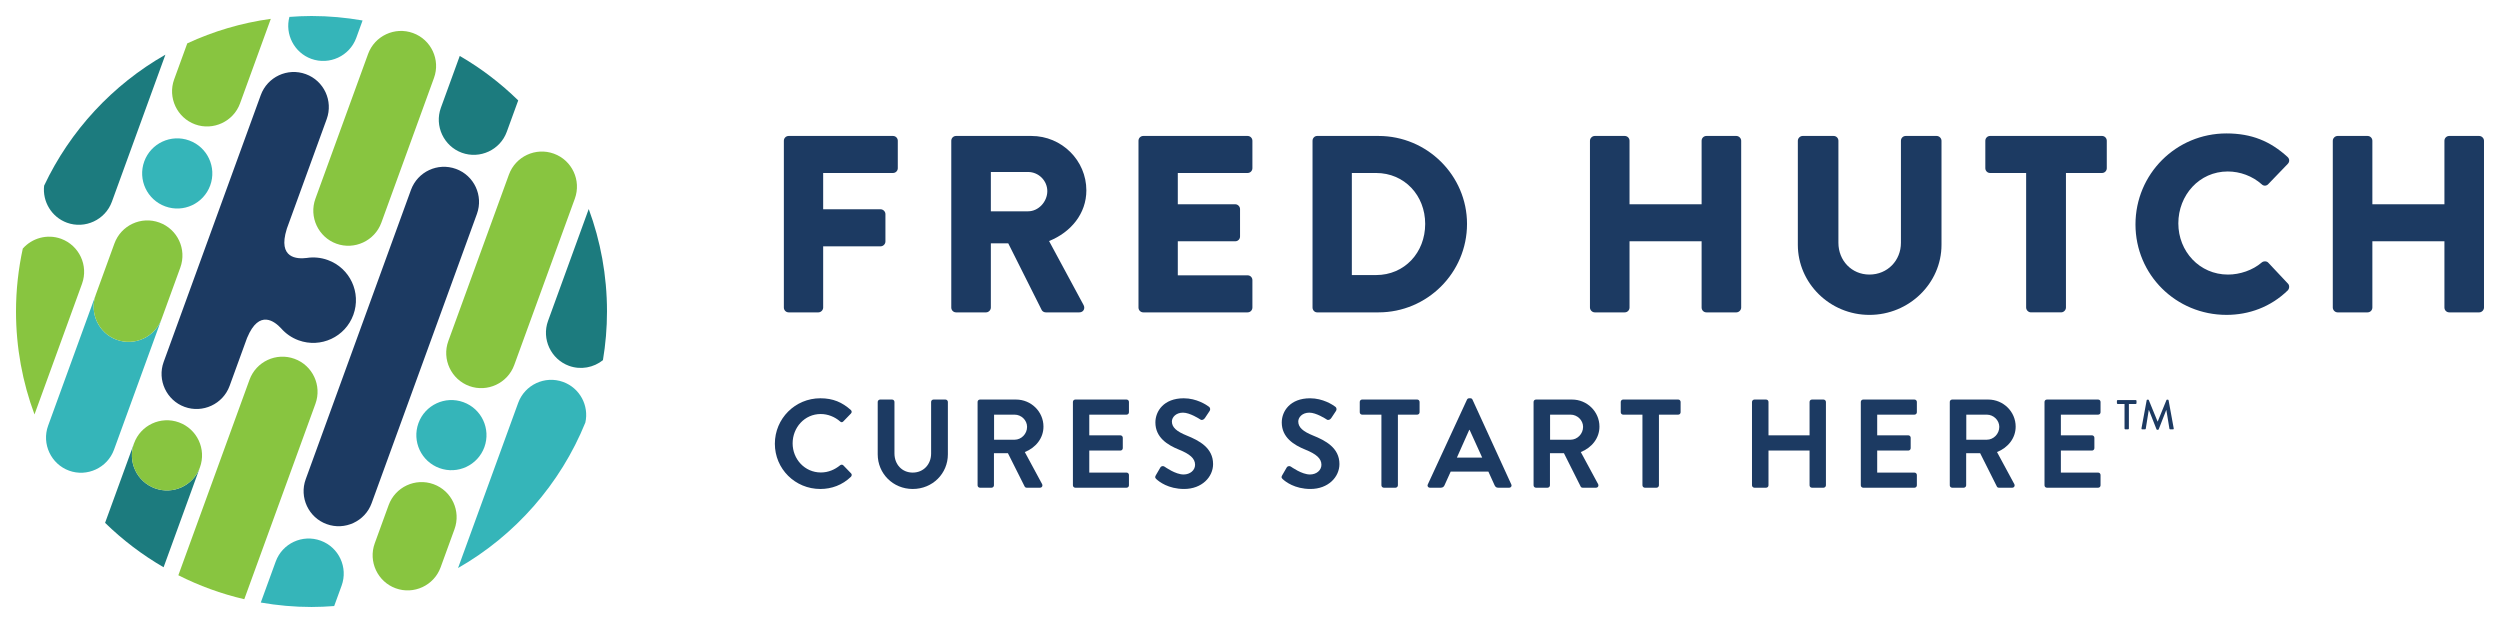
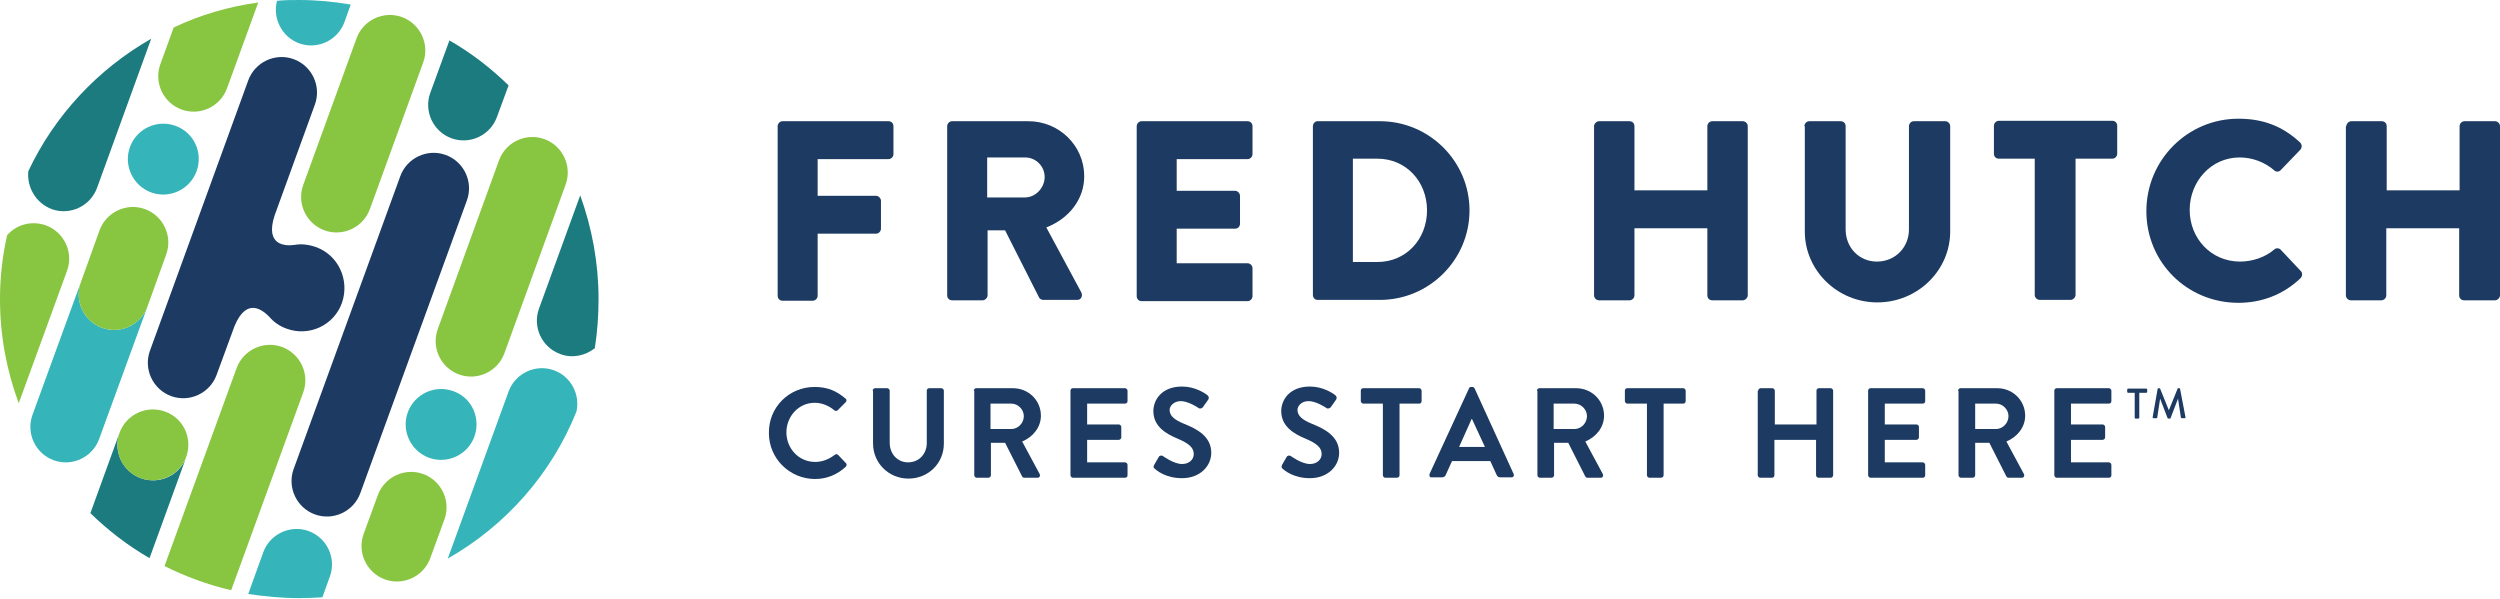
- <svg xmlns="http://www.w3.org/2000/svg" width="156.203" height="38.925" id="svg3705" version="1.1">
-   <defs id="defs3707">
-     <clipPath clipPathUnits="userSpaceOnUse" id="clipPath234">
-       <path d="M 0,0 648,0 648,792 0,792 0,0 z" id="path236" />
-     </clipPath>
-   </defs>
-   <g id="layer1" transform="translate(-296.8984,-512.8995)">
-     <g transform="matrix(1.25,0,0,-1.25,230.3984,1483.549)" id="g230">
-       <g id="g232" clip-path="url(#clipPath234)">
-         <g id="g238" transform="translate(54,760.9507)">
-           <path d="M 0,0 C 0,-1.81 0.328,-3.544 0.924,-5.147 L 3.3,1.385 C 3.63,2.295 3.161,3.301 2.252,3.634 1.555,3.885 0.802,3.668 0.339,3.143 0.119,2.13 0,1.079 0,0" style="fill:#88c540;fill-opacity:1;fill-rule:nonzero;stroke:none" id="path240" />
-         </g>
-         <g id="g242" transform="translate(56.5459,765.3877)">
-           <path d="M 0,0 C 0.901,-0.328 1.915,0.139 2.247,1.048 L 4.922,8.399 C 2.287,6.897 0.16,4.608 -1.14,1.852 -1.232,1.063 -0.772,0.282 0,0" style="fill:#1c7b7e;fill-opacity:1;fill-rule:nonzero;stroke:none" id="path244" />
-         </g>
-         <g id="g246" transform="translate(77.4125,754.17)">
-           <path d="m 0,0 c -0.332,-0.91 -1.338,-1.379 -2.247,-1.048 -0.911,0.331 -1.38,1.336 -1.049,2.248 0.33,0.909 1.337,1.379 2.247,1.047 C -0.138,1.916 0.329,0.909 0,0" style="fill:#35b5b9;fill-opacity:1;fill-rule:nonzero;stroke:none" id="path248" />
-         </g>
-         <g id="g250" transform="translate(75.2251,748.1632)">
-           <path d="m 0,0 c -0.332,-0.913 -1.345,-1.379 -2.247,-1.049 -0.902,0.327 -1.378,1.336 -1.047,2.246 L -2.6,3.105 c 0.332,0.911 1.337,1.378 2.246,1.049 C 0.556,3.822 1.025,2.816 0.693,1.905 L 0,0 z" style="fill:#88c540;fill-opacity:1;fill-rule:nonzero;stroke:none" id="path252" />
-         </g>
-         <g id="g254" transform="translate(78.9038,758.2726)">
-           <path d="m 0,0 c -0.331,-0.91 -1.344,-1.377 -2.245,-1.05 -0.903,0.329 -1.381,1.338 -1.05,2.248 l 3.029,8.32 c 0.331,0.909 1.338,1.379 2.248,1.048 C 2.891,10.235 3.36,9.229 3.03,8.318 L 0,0 z" style="fill:#88c540;fill-opacity:1;fill-rule:nonzero;stroke:none" id="path256" />
-         </g>
-         <g id="g258" transform="translate(83.5407,760.9491)">
-           <path d="M 0,0 C 0,1.801 -0.323,3.526 -0.913,5.122 L -2.947,-0.47 c -0.33,-0.909 0.146,-1.916 1.048,-2.246 0.592,-0.215 1.233,-0.087 1.696,0.284 C -0.071,-1.641 0,-0.828 0,0" style="fill:#1c7b7e;fill-opacity:1;fill-rule:nonzero;stroke:none" id="path260" />
-         </g>
-         <g id="g262" transform="translate(82.459,755.399)">
-           <path d="M 0,0 C 0.189,0.847 -0.275,1.724 -1.11,2.029 -2.02,2.36 -3.027,1.89 -3.358,0.981 L -6.364,-7.273 C -3.507,-5.638 -1.25,-3.079 0,0" style="fill:#35b5b9;fill-opacity:1;fill-rule:nonzero;stroke:none" id="path264" />
-         </g>
-         <g id="g266" transform="translate(72.2615,765.388)">
-           <path d="M 0,0 C -0.333,-0.91 -1.346,-1.376 -2.248,-1.049 -3.151,-0.72 -3.627,0.29 -3.296,1.199 l 2.632,7.232 c 0.331,0.91 1.338,1.38 2.249,1.048 C 2.493,9.149 2.963,8.14 2.63,7.232 L 0,0 z" style="fill:#88c540;fill-opacity:1;fill-rule:nonzero;stroke:none" id="path268" />
-         </g>
-         <g id="g270" transform="translate(67.9197,758.5845)">
-           <path d="m 0,0 c -0.91,0.332 -1.917,-0.137 -2.248,-1.047 l -3.557,-9.772 c 1.035,-0.523 2.139,-0.928 3.296,-1.197 l 3.557,9.769 C 1.379,-1.336 0.908,-0.329 0,0" style="fill:#88c540;fill-opacity:1;fill-rule:nonzero;stroke:none" id="path272" />
-         </g>
-         <g id="g274" transform="translate(62.9526,770.3029)">
-           <path d="M 0,0 C 0.901,-0.328 1.914,0.138 2.246,1.048 L 3.784,5.275 C 2.312,5.072 0.908,4.652 -0.392,4.049 L -1.048,2.247 C -1.378,1.336 -0.901,0.329 0,0" style="fill:#88c540;fill-opacity:1;fill-rule:nonzero;stroke:none" id="path276" />
-         </g>
-         <g id="g278" transform="translate(63.7082,767.2509)">
-           <path d="m 0,0 c -0.333,-0.911 -1.338,-1.38 -2.247,-1.048 -0.91,0.331 -1.381,1.337 -1.051,2.247 0.332,0.911 1.339,1.379 2.248,1.048 C -0.139,1.915 0.33,0.91 0,0" style="fill:#35b5b9;fill-opacity:1;fill-rule:nonzero;stroke:none" id="path280" />
-         </g>
-         <g id="g282" transform="translate(59.0329,759.5362)">
-           <path d="m 0,0 c -0.901,0.326 -1.377,1.333 -1.049,2.243 l -2.379,-6.539 c -0.33,-0.91 0.146,-1.917 1.049,-2.247 0.899,-0.327 1.913,0.14 2.245,1.048 L 2.247,1.046 C 1.915,0.137 0.902,-0.328 0,0" style="fill:#35b5b9;fill-opacity:1;fill-rule:nonzero;stroke:none" id="path284" />
-         </g>
-         <g id="g286" transform="translate(61.2799,760.5829)">
-           <path d="m 0,0 c -0.332,-0.909 -1.345,-1.375 -2.246,-1.047 -0.903,0.327 -1.378,1.336 -1.049,2.246 l 0.934,2.566 c 0.332,0.911 1.339,1.379 2.246,1.048 C 0.797,4.481 1.264,3.476 0.934,2.565 L 0,0 z" style="fill:#88c540;fill-opacity:1;fill-rule:nonzero;stroke:none" id="path288" />
-         </g>
-         <g id="g290" transform="translate(78.531,769.9301)">
-           <path d="M 0,0 0.572,1.57 C -0.303,2.427 -1.285,3.176 -2.35,3.794 L -3.294,1.201 c -0.33,-0.91 0.148,-1.918 1.048,-2.247 C -1.345,-1.374 -0.33,-0.908 0,0" style="fill:#1c7b7e;fill-opacity:1;fill-rule:nonzero;stroke:none" id="path292" />
-         </g>
-         <g id="g294" transform="translate(68.7712,746.1795)">
-           <path d="M 0,0 C 0.382,0 0.759,0.019 1.133,0.047 L 1.505,1.068 C 1.835,1.979 1.367,2.985 0.457,3.316 -0.454,3.647 -1.46,3.179 -1.791,2.268 L -2.536,0.222 C -1.712,0.079 -0.865,0 0,0" style="fill:#35b5b9;fill-opacity:1;fill-rule:nonzero;stroke:none" id="path296" />
-         </g>
-         <g id="g298" transform="translate(71.7759,751.3669)">
-           <path d="m 0,0 c -0.33,-0.91 -1.346,-1.375 -2.247,-1.045 -0.902,0.325 -1.381,1.334 -1.047,2.246 l 5.261,14.461 c 0.333,0.91 1.339,1.379 2.248,1.048 0.91,-0.331 1.378,-1.338 1.049,-2.248 L 0,0 z" style="fill:#1c3a62;fill-opacity:1;fill-rule:nonzero;stroke:none" id="path300" />
-         </g>
-         <g id="g302" transform="translate(67.6662,775.6748)">
-           <path d="m 0,0 c -0.232,-0.866 0.24,-1.786 1.094,-2.097 0.9,-0.327 1.914,0.137 2.247,1.047 l 0.316,0.871 C 2.828,-0.034 1.976,0.045 1.105,0.045 0.733,0.045 0.365,0.027 0,0" style="fill:#35b5b9;fill-opacity:1;fill-rule:nonzero;stroke:none" id="path304" />
-         </g>
-         <g id="g306" transform="translate(61.3775,748.1654)">
-           <path d="M 0,0 1.812,4.98 C 1.474,4.078 0.475,3.616 -0.43,3.945 -1.341,4.276 -1.81,5.283 -1.478,6.193 l 0,0.001 L -2.925,2.22 C -2.049,1.365 -1.067,0.618 0,0" style="fill:#1c7b7e;fill-opacity:1;fill-rule:nonzero;stroke:none" id="path308" />
-         </g>
-         <g id="g310" transform="translate(63.194,753.1591)">
-           <path d="m 0,0 c -0.334,-0.913 -1.338,-1.38 -2.248,-1.049 -0.911,0.332 -1.38,1.339 -1.047,2.248 0.33,0.911 1.336,1.379 2.245,1.049 C -0.139,1.916 0.33,0.91 0,0" style="fill:#88c540;fill-opacity:1;fill-rule:nonzero;stroke:none" id="path312" />
-         </g>
-         <g id="g314" transform="translate(69.5868,763.5212)">
-           <path d="M 0,0 C -0.351,0.128 -0.714,0.158 -1.058,0.104 -1.521,0.047 -2.519,0.065 -2.054,1.55 l -0.002,0 2,5.497 C 0.274,7.956 -0.194,8.964 -1.104,9.294 -2.014,9.626 -3.019,9.155 -3.352,8.246 L -8.206,-5.093 c -0.332,-0.909 0.146,-1.92 1.047,-2.247 0.902,-0.329 1.915,0.137 2.248,1.047 l 0.879,2.415 0.002,0 c 0.6,1.441 1.381,0.802 1.696,0.463 0.229,-0.261 0.525,-0.47 0.872,-0.597 1.109,-0.404 2.336,0.167 2.738,1.276 C 1.68,-1.629 1.108,-0.402 0,0" style="fill:#1c3a62;fill-opacity:1;fill-rule:nonzero;stroke:none" id="path316" />
-         </g>
-         <g id="g318" transform="translate(92.3811,769.4848)">
-           <path d="m 0,0 c 0,0.126 0.101,0.239 0.24,0.239 l 5.215,0 c 0.138,0 0.24,-0.113 0.24,-0.239 l 0,-1.373 c 0,-0.126 -0.102,-0.239 -0.24,-0.239 l -3.49,0 0,-1.814 2.872,0 c 0.127,0 0.24,-0.114 0.24,-0.24 l 0,-1.373 c 0,-0.126 -0.113,-0.239 -0.24,-0.239 l -2.872,0 0,-3.061 c 0,-0.127 -0.113,-0.24 -0.239,-0.24 l -1.486,0 C 0.101,-8.579 0,-8.466 0,-8.339 L 0,0 z" style="fill:#1c3a62;fill-opacity:1;fill-rule:nonzero;stroke:none" id="path320" />
-         </g>
-         <g id="g322" transform="translate(100.7496,769.4848)">
-           <path d="m 0,0 c 0,0.126 0.101,0.239 0.239,0.239 l 3.767,0 c 1.512,0 2.746,-1.221 2.746,-2.721 0,-1.159 -0.769,-2.091 -1.864,-2.532 l 1.725,-3.199 c 0.089,-0.164 0,-0.366 -0.214,-0.366 l -1.675,0 c -0.101,0 -0.176,0.063 -0.202,0.113 l -1.675,3.339 -0.869,0 0,-3.212 c 0,-0.127 -0.114,-0.24 -0.239,-0.24 l -1.5,0 C 0.101,-8.579 0,-8.466 0,-8.339 L 0,0 z m 3.842,-3.527 c 0.517,0 0.958,0.479 0.958,1.008 0,0.529 -0.441,0.957 -0.958,0.957 l -1.864,0 0,-1.965 1.864,0 z" style="fill:#1c3a62;fill-opacity:1;fill-rule:nonzero;stroke:none" id="path324" />
-         </g>
-         <g id="g326" transform="translate(110.1073,769.4848)">
-           <path d="m 0,0 c 0,0.126 0.101,0.239 0.239,0.239 l 5.215,0 c 0.139,0 0.24,-0.113 0.24,-0.239 l 0,-1.373 c 0,-0.126 -0.101,-0.239 -0.24,-0.239 l -3.489,0 0,-1.563 2.872,0 c 0.127,0 0.239,-0.113 0.239,-0.239 l 0,-1.373 c 0,-0.138 -0.112,-0.239 -0.239,-0.239 l -2.872,0 0,-1.701 3.489,0 c 0.139,0 0.24,-0.113 0.24,-0.239 l 0,-1.373 c 0,-0.127 -0.101,-0.24 -0.24,-0.24 l -5.215,0 C 0.101,-8.579 0,-8.466 0,-8.339 L 0,0 z" style="fill:#1c3a62;fill-opacity:1;fill-rule:nonzero;stroke:none" id="path328" />
-         </g>
-         <g id="g330" transform="translate(118.8069,769.4848)">
-           <path d="m 0,0 c 0,0.126 0.101,0.239 0.227,0.239 l 3.073,0 c 2.432,0 4.422,-1.977 4.422,-4.396 0,-2.444 -1.99,-4.422 -4.422,-4.422 l -3.073,0 C 0.101,-8.579 0,-8.466 0,-8.339 L 0,0 z m 3.175,-6.714 c 1.423,0 2.456,1.121 2.456,2.557 0,1.423 -1.033,2.545 -2.456,2.545 l -1.21,0 0,-5.102 1.21,0 z" style="fill:#1c3a62;fill-opacity:1;fill-rule:nonzero;stroke:none" id="path332" />
-         </g>
-         <g id="g334" transform="translate(132.6739,769.4848)">
-           <path d="m 0,0 c 0,0.126 0.113,0.239 0.24,0.239 l 1.499,0 C 1.877,0.239 1.978,0.126 1.978,0 l 0,-3.175 3.603,0 0,3.175 c 0,0.126 0.101,0.239 0.239,0.239 l 1.499,0 c 0.126,0 0.24,-0.113 0.24,-0.239 l 0,-8.339 c 0,-0.127 -0.114,-0.24 -0.24,-0.24 l -1.499,0 c -0.138,0 -0.239,0.113 -0.239,0.24 l 0,3.313 -3.603,0 0,-3.313 c 0,-0.127 -0.101,-0.24 -0.239,-0.24 l -1.499,0 C 0.113,-8.579 0,-8.466 0,-8.339 L 0,0 z" style="fill:#1c3a62;fill-opacity:1;fill-rule:nonzero;stroke:none" id="path336" />
-         </g>
-         <g id="g338" transform="translate(143.0648,769.4848)">
-           <path d="m 0,0 c 0,0.126 0.113,0.239 0.24,0.239 l 1.549,0 C 1.928,0.239 2.028,0.126 2.028,0 l 0,-5.102 c 0,-0.882 0.656,-1.587 1.55,-1.587 0.907,0 1.575,0.705 1.575,1.587 l 0,5.102 c 0,0.126 0.1,0.239 0.239,0.239 l 1.549,0 c 0.126,0 0.24,-0.113 0.24,-0.239 l 0,-5.203 C 7.181,-7.118 5.568,-8.705 3.578,-8.705 1.6,-8.705 0,-7.118 0,-5.203 L 0,0 z" style="fill:#1c3a62;fill-opacity:1;fill-rule:nonzero;stroke:none" id="path340" />
-         </g>
-         <g id="g342" transform="translate(154.4763,767.8723)">
-           <path d="M 0,0 -1.801,0 C -1.94,0 -2.04,0.113 -2.04,0.239 l 0,1.373 c 0,0.126 0.1,0.24 0.239,0.24 l 5.593,0 c 0.138,0 0.239,-0.114 0.239,-0.24 l 0,-1.373 C 4.031,0.113 3.93,0 3.792,0 l -1.802,0 0,-6.727 c 0,-0.126 -0.113,-0.239 -0.239,-0.239 l -1.511,0 C 0.113,-6.966 0,-6.853 0,-6.727 L 0,0 z" style="fill:#1c3a62;fill-opacity:1;fill-rule:nonzero;stroke:none" id="path344" />
-         </g>
-         <g id="g346" transform="translate(164.4899,769.8503)">
-           <path d="m 0,0 c 1.26,0 2.192,-0.391 3.049,-1.172 0.113,-0.1 0.113,-0.251 0.013,-0.352 L 2.079,-2.545 c -0.089,-0.088 -0.227,-0.088 -0.315,0 -0.466,0.416 -1.084,0.643 -1.701,0.643 -1.423,0 -2.469,-1.185 -2.469,-2.595 0,-1.399 1.058,-2.558 2.482,-2.558 0.592,0 1.234,0.214 1.688,0.605 0.088,0.076 0.251,0.076 0.327,-0.013 L 3.074,-7.508 C 3.162,-7.597 3.149,-7.76 3.062,-7.848 2.204,-8.68 1.121,-9.07 0,-9.07 c -2.52,0 -4.548,2.003 -4.548,4.522 C -4.548,-2.028 -2.52,0 0,0" style="fill:#1c3a62;fill-opacity:1;fill-rule:nonzero;stroke:none" id="path348" />
-         </g>
-         <g id="g350" transform="translate(169.8045,769.4848)">
-           <path d="m 0,0 c 0,0.126 0.113,0.239 0.239,0.239 l 1.5,0 C 1.877,0.239 1.978,0.126 1.978,0 l 0,-3.175 3.602,0 0,3.175 c 0,0.126 0.101,0.239 0.24,0.239 l 1.499,0 C 7.445,0.239 7.558,0.126 7.558,0 l 0,-8.339 c 0,-0.127 -0.113,-0.24 -0.239,-0.24 l -1.499,0 c -0.139,0 -0.24,0.113 -0.24,0.24 l 0,3.313 -3.602,0 0,-3.313 c 0,-0.127 -0.101,-0.24 -0.239,-0.24 l -1.5,0 C 0.113,-8.579 0,-8.466 0,-8.339 L 0,0 z" style="fill:#1c3a62;fill-opacity:1;fill-rule:nonzero;stroke:none" id="path352" />
-         </g>
-         <g id="g354" transform="translate(94.2044,756.6118)">
-           <path d="M 0,0 C 0.636,0 1.095,-0.202 1.524,-0.586 1.58,-0.636 1.58,-0.712 1.53,-0.762 L 1.146,-1.159 c -0.044,-0.05 -0.107,-0.05 -0.158,0 -0.263,0.233 -0.616,0.372 -0.969,0.372 -0.806,0 -1.404,-0.674 -1.404,-1.467 0,-0.787 0.605,-1.455 1.411,-1.455 0.377,0 0.699,0.145 0.962,0.359 0.051,0.044 0.12,0.038 0.158,0 l 0.39,-0.403 C 1.587,-3.797 1.574,-3.878 1.53,-3.923 1.102,-4.338 0.561,-4.534 0,-4.534 c -1.259,0 -2.273,1.002 -2.273,2.261 C -2.273,-1.014 -1.259,0 0,0" style="fill:#1c3a62;fill-opacity:1;fill-rule:nonzero;stroke:none" id="path356" />
-         </g>
-         <g id="g358" transform="translate(97.0724,756.4292)">
-           <path d="m 0,0 c 0,0.063 0.056,0.119 0.12,0.119 l 0.597,0 c 0.07,0 0.12,-0.056 0.12,-0.119 l 0,-2.575 c 0,-0.535 0.365,-0.957 0.913,-0.957 0.548,0 0.919,0.422 0.919,0.95 l 0,2.582 c 0,0.063 0.051,0.119 0.12,0.119 l 0.598,0 C 3.45,0.119 3.507,0.063 3.507,0 l 0,-2.62 C 3.507,-3.577 2.745,-4.351 1.75,-4.351 0.762,-4.351 0,-3.577 0,-2.62 L 0,0 z" style="fill:#1c3a62;fill-opacity:1;fill-rule:nonzero;stroke:none" id="path360" />
-         </g>
-         <g id="g362" transform="translate(102.0645,756.4292)">
-           <path d="m 0,0 c 0,0.063 0.05,0.119 0.119,0.119 l 1.801,0 c 0.756,0 1.373,-0.604 1.373,-1.353 0,-0.58 -0.385,-1.052 -0.932,-1.272 l 0.863,-1.599 c 0.043,-0.082 0,-0.183 -0.107,-0.183 l -0.661,0 c -0.058,0 -0.089,0.032 -0.102,0.057 l -0.837,1.668 -0.699,0 0,-1.606 c 0,-0.062 -0.056,-0.119 -0.119,-0.119 l -0.58,0 C 0.05,-4.288 0,-4.231 0,-4.169 L 0,0 z m 1.851,-1.889 c 0.334,0 0.623,0.289 0.623,0.642 0,0.334 -0.289,0.611 -0.623,0.611 l -1.027,0 0,-1.253 1.027,0 z" style="fill:#1c3a62;fill-opacity:1;fill-rule:nonzero;stroke:none" id="path364" />
-         </g>
-         <g id="g366" transform="translate(106.8295,756.4292)">
-           <path d="m 0,0 c 0,0.063 0.05,0.119 0.119,0.119 l 2.563,0 C 2.751,0.119 2.801,0.063 2.801,0 l 0,-0.516 c 0,-0.063 -0.05,-0.12 -0.119,-0.12 l -1.864,0 0,-1.033 1.556,0 c 0.062,0 0.119,-0.056 0.119,-0.119 l 0,-0.523 c 0,-0.069 -0.057,-0.12 -0.119,-0.12 l -1.556,0 0,-1.101 1.864,0 c 0.069,0 0.119,-0.057 0.119,-0.12 l 0,-0.517 c 0,-0.062 -0.05,-0.119 -0.119,-0.119 l -2.563,0 C 0.05,-4.288 0,-4.231 0,-4.169 L 0,0 z" style="fill:#1c3a62;fill-opacity:1;fill-rule:nonzero;stroke:none" id="path368" />
-         </g>
-         <g id="g370" transform="translate(110.9711,752.7584)">
-           <path d="m 0,0 0.227,0.39 c 0.05,0.089 0.157,0.089 0.214,0.044 0.031,-0.018 0.541,-0.39 0.95,-0.39 0.328,0 0.574,0.214 0.574,0.485 0,0.321 -0.271,0.541 -0.8,0.755 -0.592,0.239 -1.184,0.617 -1.184,1.361 0,0.56 0.416,1.208 1.417,1.208 0.642,0 1.133,-0.327 1.259,-0.422 C 2.72,3.393 2.739,3.286 2.695,3.224 L 2.456,2.865 C 2.405,2.789 2.311,2.739 2.235,2.789 2.185,2.821 1.707,3.135 1.36,3.135 1.001,3.135 0.806,2.896 0.806,2.695 0.806,2.399 1.039,2.197 1.549,1.99 2.16,1.744 2.865,1.379 2.865,0.566 2.865,-0.082 2.304,-0.68 1.416,-0.68 0.623,-0.68 0.158,-0.309 0.031,-0.189 -0.025,-0.132 -0.056,-0.101 0,0" style="fill:#1c3a62;fill-opacity:1;fill-rule:nonzero;stroke:none" id="path372" />
-         </g>
-         <g id="g374" transform="translate(117.2877,752.7584)">
-           <path d="m 0,0 0.226,0.39 c 0.051,0.089 0.158,0.089 0.215,0.044 0.031,-0.018 0.541,-0.39 0.95,-0.39 0.328,0 0.573,0.214 0.573,0.485 0,0.321 -0.271,0.541 -0.799,0.755 -0.592,0.239 -1.184,0.617 -1.184,1.361 0,0.56 0.416,1.208 1.416,1.208 0.643,0 1.134,-0.327 1.26,-0.422 C 2.719,3.393 2.739,3.286 2.694,3.224 L 2.456,2.865 C 2.405,2.789 2.311,2.739 2.235,2.789 2.185,2.821 1.706,3.135 1.36,3.135 1.001,3.135 0.806,2.896 0.806,2.695 0.806,2.399 1.038,2.197 1.548,1.99 2.16,1.744 2.864,1.379 2.864,0.566 2.864,-0.082 2.304,-0.68 1.416,-0.68 0.623,-0.68 0.157,-0.309 0.031,-0.189 -0.026,-0.132 -0.057,-0.101 0,0" style="fill:#1c3a62;fill-opacity:1;fill-rule:nonzero;stroke:none" id="path376" />
-         </g>
-         <g id="g378" transform="translate(122.25,755.793)">
-           <path d="m 0,0 -0.964,0 c -0.069,0 -0.119,0.057 -0.119,0.12 l 0,0.516 c 0,0.063 0.05,0.12 0.119,0.12 l 2.752,0 c 0.069,0 0.12,-0.057 0.12,-0.12 l 0,-0.516 C 1.908,0.057 1.857,0 1.788,0 l -0.964,0 0,-3.532 c 0,-0.063 -0.056,-0.12 -0.119,-0.12 l -0.585,0 C 0.056,-3.652 0,-3.595 0,-3.532 L 0,0 z" style="fill:#1c3a62;fill-opacity:1;fill-rule:nonzero;stroke:none" id="path380" />
-         </g>
-         <g id="g382" transform="translate(124.5684,752.3048)">
-           <path d="m 0,0 1.958,4.237 c 0.019,0.038 0.05,0.07 0.107,0.07 l 0.063,0 c 0.063,0 0.088,-0.032 0.107,-0.07 L 4.174,0 C 4.212,-0.081 4.161,-0.163 4.067,-0.163 l -0.547,0 c -0.095,0 -0.139,0.037 -0.183,0.125 l -0.309,0.681 -1.883,0 -0.308,-0.681 C 0.812,-0.101 0.755,-0.163 0.655,-0.163 l -0.548,0 C 0.012,-0.163 -0.038,-0.081 0,0 m 2.719,1.341 -0.629,1.386 -0.019,0 -0.617,-1.386 1.265,0 z" style="fill:#1c3a62;fill-opacity:1;fill-rule:nonzero;stroke:none" id="path384" />
-         </g>
-         <g id="g386" transform="translate(129.8555,756.4292)">
-           <path d="m 0,0 c 0,0.063 0.051,0.119 0.12,0.119 l 1.801,0 c 0.755,0 1.372,-0.604 1.372,-1.353 0,-0.58 -0.384,-1.052 -0.932,-1.272 l 0.863,-1.599 c 0.044,-0.082 0,-0.183 -0.107,-0.183 l -0.661,0 c -0.057,0 -0.089,0.032 -0.101,0.057 l -0.837,1.668 -0.699,0 0,-1.606 c 0,-0.062 -0.057,-0.119 -0.12,-0.119 l -0.579,0 C 0.051,-4.288 0,-4.231 0,-4.169 L 0,0 z m 1.851,-1.889 c 0.334,0 0.624,0.289 0.624,0.642 0,0.334 -0.29,0.611 -0.624,0.611 l -1.026,0 0,-1.253 1.026,0 z" style="fill:#1c3a62;fill-opacity:1;fill-rule:nonzero;stroke:none" id="path388" />
-         </g>
-         <g id="g390" transform="translate(135.2971,755.793)">
-           <path d="m 0,0 -0.964,0 c -0.069,0 -0.12,0.057 -0.12,0.12 l 0,0.516 c 0,0.063 0.051,0.12 0.12,0.12 l 2.752,0 c 0.07,0 0.12,-0.057 0.12,-0.12 l 0,-0.516 C 1.908,0.057 1.858,0 1.788,0 l -0.963,0 0,-3.532 c 0,-0.063 -0.057,-0.12 -0.12,-0.12 l -0.585,0 C 0.057,-3.652 0,-3.595 0,-3.532 L 0,0 z" style="fill:#1c3a62;fill-opacity:1;fill-rule:nonzero;stroke:none" id="path392" />
-         </g>
-         <g id="g394" transform="translate(140.773,756.4292)">
-           <path d="m 0,0 c 0,0.063 0.057,0.119 0.12,0.119 l 0.585,0 c 0.07,0 0.12,-0.056 0.12,-0.119 l 0,-1.669 2.053,0 0,1.669 c 0,0.063 0.05,0.119 0.119,0.119 l 0.579,0 c 0.063,0 0.12,-0.056 0.12,-0.119 l 0,-4.169 c 0,-0.062 -0.057,-0.119 -0.12,-0.119 l -0.579,0 c -0.069,0 -0.119,0.057 -0.119,0.119 l 0,1.738 -2.053,0 0,-1.738 c 0,-0.062 -0.05,-0.119 -0.12,-0.119 l -0.585,0 C 0.057,-4.288 0,-4.231 0,-4.169 L 0,0 z" style="fill:#1c3a62;fill-opacity:1;fill-rule:nonzero;stroke:none" id="path396" />
-         </g>
-         <g id="g398" transform="translate(146.2125,756.4292)">
-           <path d="m 0,0 c 0,0.063 0.051,0.119 0.12,0.119 l 2.562,0 c 0.069,0 0.12,-0.056 0.12,-0.119 l 0,-0.516 c 0,-0.063 -0.051,-0.12 -0.12,-0.12 l -1.863,0 0,-1.033 1.555,0 c 0.063,0 0.119,-0.056 0.119,-0.119 l 0,-0.523 c 0,-0.069 -0.056,-0.12 -0.119,-0.12 l -1.555,0 0,-1.101 1.863,0 c 0.069,0 0.12,-0.057 0.12,-0.12 l 0,-0.517 c 0,-0.062 -0.051,-0.119 -0.12,-0.119 l -2.562,0 C 0.051,-4.288 0,-4.231 0,-4.169 L 0,0 z" style="fill:#1c3a62;fill-opacity:1;fill-rule:nonzero;stroke:none" id="path400" />
-         </g>
-         <g id="g402" transform="translate(150.6598,756.4292)">
-           <path d="m 0,0 c 0,0.063 0.051,0.119 0.12,0.119 l 1.801,0 c 0.755,0 1.372,-0.604 1.372,-1.353 0,-0.58 -0.384,-1.052 -0.932,-1.272 l 0.863,-1.599 c 0.044,-0.082 0,-0.183 -0.107,-0.183 l -0.661,0 c -0.057,0 -0.089,0.032 -0.101,0.057 l -0.837,1.668 -0.699,0 0,-1.606 c 0,-0.062 -0.057,-0.119 -0.12,-0.119 l -0.579,0 C 0.051,-4.288 0,-4.231 0,-4.169 L 0,0 z m 1.851,-1.889 c 0.334,0 0.624,0.289 0.624,0.642 0,0.334 -0.29,0.611 -0.624,0.611 l -1.026,0 0,-1.253 1.026,0 z" style="fill:#1c3a62;fill-opacity:1;fill-rule:nonzero;stroke:none" id="path404" />
-         </g>
-         <g id="g406" transform="translate(155.3946,756.4292)">
-           <path d="m 0,0 c 0,0.063 0.05,0.119 0.119,0.119 l 2.563,0 C 2.751,0.119 2.801,0.063 2.801,0 l 0,-0.516 c 0,-0.063 -0.05,-0.12 -0.119,-0.12 l -1.864,0 0,-1.033 1.556,0 c 0.062,0 0.119,-0.056 0.119,-0.119 l 0,-0.523 c 0,-0.069 -0.057,-0.12 -0.119,-0.12 l -1.556,0 0,-1.101 1.864,0 c 0.069,0 0.119,-0.057 0.119,-0.12 l 0,-0.517 c 0,-0.062 -0.05,-0.119 -0.119,-0.119 l -2.563,0 C 0.05,-4.288 0,-4.231 0,-4.169 L 0,0 z" style="fill:#1c3a62;fill-opacity:1;fill-rule:nonzero;stroke:none" id="path408" />
-         </g>
-         <g id="g410" transform="translate(159.3947,756.3264)">
-           <path d="m 0,0 -0.341,0 c -0.023,0 -0.04,0.019 -0.04,0.04 l 0,0.117 c 0,0.021 0.017,0.04 0.04,0.04 l 0.9,0 c 0.023,0 0.04,-0.019 0.04,-0.04 l 0,-0.117 C 0.599,0.019 0.582,0 0.559,0 l -0.341,0 0,-1.229 c 0,-0.021 -0.019,-0.039 -0.04,-0.039 l -0.138,0 C 0.019,-1.268 0,-1.25 0,-1.229 L 0,0 z" style="fill:#1c3a62;fill-opacity:1;fill-rule:nonzero;stroke:none" id="path412" />
-         </g>
-         <g id="g414" transform="translate(160.5013,756.5128)">
-           <path d="m 0,0 c 0.004,0.017 0.02,0.031 0.037,0.031 l 0.034,0 c 0.013,0 0.031,-0.01 0.035,-0.023 l 0.438,-1.069 0.009,0 0.435,1.069 c 0.004,0.013 0.021,0.023 0.035,0.023 l 0.034,0 C 1.074,0.031 1.09,0.017 1.095,0 L 1.352,-1.407 C 1.358,-1.436 1.344,-1.455 1.315,-1.455 l -0.137,0 c -0.018,0 -0.035,0.015 -0.04,0.029 l -0.154,0.936 -0.007,0 -0.376,-0.963 C 0.596,-1.465 0.584,-1.476 0.565,-1.476 l -0.038,0 c -0.016,0 -0.031,0.011 -0.035,0.023 l -0.379,0.963 -0.009,0 -0.15,-0.936 C -0.048,-1.44 -0.067,-1.455 -0.084,-1.455 l -0.136,0 c -0.03,0 -0.044,0.019 -0.04,0.048 L 0,0 z" style="fill:#1c3a62;fill-opacity:1;fill-rule:nonzero;stroke:none" id="path416" />
-         </g>
-       </g>
-     </g>
+ <svg xmlns="http://www.w3.org/2000/svg" version="1.1" id="layer" x="0px" y="0px" style="enable-background:new 0 0 652 652;" xml:space="preserve" viewBox="21.4 249.6 600.2 143.6">
+   <style type="text/css">
+ 	.st0{fill:#88C540;}
+ 	.st1{fill:#1C7B7E;}
+ 	.st2{fill:#35B5B9;}
+ 	.st3{fill:#1C3A62;}
+ </style>
+   <g>
+     <path class="st0" d="M21.4,321.4c0,8.8,1.6,17.2,4.5,25l11.6-31.8c1.6-4.4-0.7-9.3-5.1-10.9c-3.4-1.2-7.1-0.2-9.3,2.4   C22,311,21.4,316.1,21.4,321.4" />
+     <path class="st1" d="M33.8,299.8c4.4,1.6,9.3-0.7,10.9-5.1l13-35.8c-12.8,7.3-23.2,18.4-29.5,31.8   C27.8,294.6,30.1,298.4,33.8,299.8" />
+     <path class="st2" d="M135.3,354.4c-1.6,4.4-6.5,6.7-10.9,5.1c-4.4-1.6-6.7-6.5-5.1-10.9c1.6-4.4,6.5-6.7,10.9-5.1   C134.6,345,136.9,349.9,135.3,354.4" />
+     <path class="st0" d="M124.7,383.6c-1.6,4.4-6.5,6.7-10.9,5.1c-4.4-1.6-6.7-6.5-5.1-10.9l3.4-9.3c1.6-4.4,6.5-6.7,10.9-5.1   c4.4,1.6,6.7,6.5,5.1,10.9L124.7,383.6z" />
+     <path class="st0" d="M142.5,334.4c-1.6,4.4-6.5,6.7-10.9,5.1c-4.4-1.6-6.7-6.5-5.1-10.9l14.7-40.5c1.6-4.4,6.5-6.7,10.9-5.1   c4.4,1.6,6.7,6.5,5.1,10.9L142.5,334.4z" />
+     <path class="st1" d="M165.1,321.4c0-8.8-1.6-17.1-4.4-24.9l-9.9,27.2c-1.6,4.4,0.7,9.3,5.1,10.9c2.9,1.1,6,0.4,8.3-1.4   C164.8,329.4,165.1,325.4,165.1,321.4" />
+     <path class="st2" d="M159.8,348.4c0.9-4.1-1.3-8.4-5.4-9.9c-4.4-1.6-9.3,0.7-10.9,5.1l-14.6,40.1   C142.8,375.8,153.8,363.4,159.8,348.4" />
+     <path class="st0" d="M110.2,299.8c-1.6,4.4-6.5,6.7-10.9,5.1c-4.4-1.6-6.7-6.5-5.1-10.9l12.8-35.2c1.6-4.4,6.5-6.7,10.9-5.1   c4.4,1.6,6.7,6.5,5.1,10.9L110.2,299.8z" />
+     <path class="st0" d="M89.1,332.9c-4.4-1.6-9.3,0.7-10.9,5.1l-17.3,47.5c5,2.5,10.4,4.5,16,5.8l17.3-47.5   C95.8,339.4,93.5,334.5,89.1,332.9" />
+     <path class="st0" d="M65,275.9c4.4,1.6,9.3-0.7,10.9-5.1l7.5-20.6c-7.2,1-14,3-20.3,6l-3.2,8.8C58.3,269.4,60.6,274.3,65,275.9" />
+     <path class="st2" d="M68.6,290.7c-1.6,4.4-6.5,6.7-10.9,5.1c-4.4-1.6-6.7-6.5-5.1-10.9c1.6-4.4,6.5-6.7,10.9-5.1   C68,281.4,70.2,286.3,68.6,290.7" />
+     <path class="st2" d="M45.9,328.3c-4.4-1.6-6.7-6.5-5.1-10.9l-11.6,31.8c-1.6,4.4,0.7,9.3,5.1,10.9c4.4,1.6,9.3-0.7,10.9-5.1   l11.6-31.8C55.2,327.6,50.3,329.9,45.9,328.3" />
+     <path class="st0" d="M56.8,323.2c-1.6,4.4-6.5,6.7-10.9,5.1s-6.7-6.5-5.1-10.9l4.5-12.5c1.6-4.4,6.5-6.7,10.9-5.1   c4.4,1.6,6.7,6.5,5.1,10.9L56.8,323.2z" />
+     <path class="st1" d="M140.7,277.7l2.8-7.6c-4.3-4.2-9-7.8-14.2-10.8l-4.6,12.6c-1.6,4.4,0.7,9.3,5.1,10.9   C134.2,284.4,139.1,282.1,140.7,277.7" />
+     <path class="st2" d="M93.3,393.2c1.9,0,3.7-0.1,5.5-0.2l1.8-5c1.6-4.4-0.7-9.3-5.1-10.9c-4.4-1.6-9.3,0.7-10.9,5.1l-3.6,10   C84.9,392.8,89.1,393.2,93.3,393.2" />
+     <path class="st3" d="M107.9,368c-1.6,4.4-6.5,6.7-10.9,5.1c-4.4-1.6-6.7-6.5-5.1-10.9l25.6-70.3c1.6-4.4,6.5-6.7,10.9-5.1   c4.4,1.6,6.7,6.5,5.1,10.9L107.9,368z" />
+     <path class="st2" d="M87.9,249.8c-1.1,4.2,1.2,8.7,5.3,10.2c4.4,1.6,9.3-0.7,10.9-5.1l1.5-4.2c-4-0.7-8.2-1.1-12.4-1.1   C91.5,249.6,89.7,249.6,87.9,249.8" />
+     <path class="st1" d="M57.3,383.6l8.8-24.2c-1.6,4.4-6.5,6.6-10.9,5c-4.4-1.6-6.7-6.5-5.1-10.9v0l-7,19.3   C47.3,376.9,52.1,380.6,57.3,383.6" />
+     <path class="st0" d="M66.1,359.3c-1.6,4.4-6.5,6.7-10.9,5.1c-4.4-1.6-6.7-6.5-5.1-10.9c1.6-4.4,6.5-6.7,10.9-5.1   C65.5,350,67.7,354.9,66.1,359.3" />
+     <path class="st3" d="M97.2,308.9c-1.7-0.6-3.5-0.8-5.1-0.5c-2.2,0.3-7.1,0.2-4.8-7h0l9.7-26.7c1.6-4.4-0.7-9.3-5.1-10.9   c-4.4-1.6-9.3,0.7-10.9,5.1l-23.6,64.9c-1.6,4.4,0.7,9.3,5.1,10.9c4.4,1.6,9.3-0.7,10.9-5.1l4.3-11.7h0c2.9-7,6.7-3.9,8.3-2.3   c1.1,1.3,2.5,2.3,4.2,2.9c5.4,2,11.4-0.8,13.3-6.2C105.4,316.8,102.6,310.8,97.2,308.9" />
+     <path class="st3" d="M208.1,279.9c0-0.6,0.5-1.2,1.2-1.2h25.4c0.7,0,1.2,0.5,1.2,1.2v6.7c0,0.6-0.5,1.2-1.2,1.2h-17v8.8h14   c0.6,0,1.2,0.6,1.2,1.2v6.7c0,0.6-0.5,1.2-1.2,1.2h-14v14.9c0,0.6-0.5,1.2-1.2,1.2h-7.2c-0.7,0-1.2-0.5-1.2-1.2V279.9z" />
+     <path class="st3" d="M248.8,279.9c0-0.6,0.5-1.2,1.2-1.2h18.3c7.4,0,13.4,5.9,13.4,13.2c0,5.6-3.7,10.2-9.1,12.3l8.4,15.6   c0.4,0.8,0,1.8-1,1.8h-8.1c-0.5,0-0.9-0.3-1-0.5l-8.2-16.2h-4.2v15.6c0,0.6-0.6,1.2-1.2,1.2H250c-0.7,0-1.2-0.5-1.2-1.2V279.9z    M267.5,297c2.5,0,4.7-2.3,4.7-4.9c0-2.6-2.1-4.7-4.7-4.7h-9.1v9.6H267.5z" />
+     <path class="st3" d="M294.3,279.9c0-0.6,0.5-1.2,1.2-1.2h25.4c0.7,0,1.2,0.5,1.2,1.2v6.7c0,0.6-0.5,1.2-1.2,1.2h-17v7.6h14   c0.6,0,1.2,0.6,1.2,1.2v6.7c0,0.7-0.5,1.2-1.2,1.2h-14v8.3h17c0.7,0,1.2,0.6,1.2,1.2v6.7c0,0.6-0.5,1.2-1.2,1.2h-25.4   c-0.7,0-1.2-0.5-1.2-1.2V279.9z" />
+     <path class="st3" d="M336.6,279.9c0-0.6,0.5-1.2,1.1-1.2h15c11.8,0,21.5,9.6,21.5,21.4c0,11.9-9.7,21.5-21.5,21.5h-15   c-0.6,0-1.1-0.5-1.1-1.2V279.9z M352.1,312.5c6.9,0,11.9-5.5,11.9-12.4c0-6.9-5-12.4-11.9-12.4h-5.9v24.8H352.1z" />
+     <path class="st3" d="M404.1,279.9c0-0.6,0.6-1.2,1.2-1.2h7.3c0.7,0,1.2,0.5,1.2,1.2v15.4h17.5v-15.4c0-0.6,0.5-1.2,1.2-1.2h7.3   c0.6,0,1.2,0.5,1.2,1.2v40.6c0,0.6-0.6,1.2-1.2,1.2h-7.3c-0.7,0-1.2-0.5-1.2-1.2v-16.1h-17.5v16.1c0,0.6-0.5,1.2-1.2,1.2h-7.3   c-0.6,0-1.2-0.5-1.2-1.2V279.9z" />
+     <path class="st3" d="M454.6,279.9c0-0.6,0.5-1.2,1.2-1.2h7.5c0.7,0,1.2,0.5,1.2,1.2v24.8c0,4.3,3.2,7.7,7.5,7.7   c4.4,0,7.7-3.4,7.7-7.7v-24.8c0-0.6,0.5-1.2,1.2-1.2h7.5c0.6,0,1.2,0.5,1.2,1.2v25.3c0,9.3-7.8,17-17.5,17c-9.6,0-17.4-7.7-17.4-17   V279.9z" />
+     <path class="st3" d="M510.1,287.7h-8.8c-0.7,0-1.2-0.5-1.2-1.2v-6.7c0-0.6,0.5-1.2,1.2-1.2h27.2c0.7,0,1.2,0.5,1.2,1.2v6.7   c0,0.6-0.5,1.2-1.2,1.2h-8.8v32.7c0,0.6-0.6,1.2-1.2,1.2h-7.4c-0.6,0-1.2-0.5-1.2-1.2V287.7z" />
+     <path class="st3" d="M558.8,278.1c6.1,0,10.7,1.9,14.8,5.7c0.5,0.5,0.5,1.2,0.1,1.7l-4.8,5c-0.4,0.4-1.1,0.4-1.5,0   c-2.3-2-5.3-3.1-8.3-3.1c-6.9,0-12,5.8-12,12.6c0,6.8,5.1,12.4,12.1,12.4c2.9,0,6-1,8.2-2.9c0.4-0.4,1.2-0.4,1.6,0.1l4.8,5.1   c0.4,0.4,0.4,1.2-0.1,1.7c-4.2,4-9.4,5.9-14.9,5.9c-12.3,0-22.1-9.7-22.1-22C536.7,288,546.6,278.1,558.8,278.1" />
+     <path class="st3" d="M584.7,279.9c0-0.6,0.6-1.2,1.2-1.2h7.3c0.7,0,1.2,0.5,1.2,1.2v15.4h17.5v-15.4c0-0.6,0.5-1.2,1.2-1.2h7.3   c0.6,0,1.2,0.5,1.2,1.2v40.6c0,0.6-0.6,1.2-1.2,1.2H613c-0.7,0-1.2-0.5-1.2-1.2v-16.1h-17.5v16.1c0,0.6-0.5,1.2-1.2,1.2h-7.3   c-0.6,0-1.2-0.5-1.2-1.2V279.9z" />
+     <path class="st3" d="M217,342.5c3.1,0,5.3,1,7.4,2.8c0.3,0.2,0.3,0.6,0,0.9l-1.9,1.9c-0.2,0.2-0.5,0.2-0.8,0   c-1.3-1.1-3-1.8-4.7-1.8c-3.9,0-6.8,3.3-6.8,7.1c0,3.8,2.9,7.1,6.9,7.1c1.8,0,3.4-0.7,4.7-1.7c0.2-0.2,0.6-0.2,0.8,0l1.9,2   c0.2,0.2,0.2,0.6,0,0.8c-2.1,2-4.7,3-7.4,3c-6.1,0-11.1-4.9-11.1-11C205.9,347.4,210.8,342.5,217,342.5" />
+     <path class="st3" d="M230.9,343.4c0-0.3,0.3-0.6,0.6-0.6h2.9c0.3,0,0.6,0.3,0.6,0.6v12.5c0,2.6,1.8,4.7,4.4,4.7   c2.7,0,4.5-2.1,4.5-4.6v-12.6c0-0.3,0.2-0.6,0.6-0.6h2.9c0.3,0,0.6,0.3,0.6,0.6v12.7c0,4.7-3.7,8.4-8.5,8.4c-4.8,0-8.5-3.8-8.5-8.4   V343.4z" />
+     <path class="st3" d="M255.2,343.4c0-0.3,0.2-0.6,0.6-0.6h8.8c3.7,0,6.7,2.9,6.7,6.6c0,2.8-1.9,5.1-4.5,6.2l4.2,7.8   c0.2,0.4,0,0.9-0.5,0.9h-3.2c-0.3,0-0.4-0.2-0.5-0.3l-4.1-8.1h-3.4v7.8c0,0.3-0.3,0.6-0.6,0.6h-2.8c-0.3,0-0.6-0.3-0.6-0.6V343.4z    M264.2,352.6c1.6,0,3-1.4,3-3.1c0-1.6-1.4-3-3-3h-5v6.1H264.2z" />
+     <path class="st3" d="M278.4,343.4c0-0.3,0.2-0.6,0.6-0.6h12.5c0.3,0,0.6,0.3,0.6,0.6v2.5c0,0.3-0.2,0.6-0.6,0.6h-9.1v5h7.6   c0.3,0,0.6,0.3,0.6,0.6v2.5c0,0.3-0.3,0.6-0.6,0.6h-7.6v5.4h9.1c0.3,0,0.6,0.3,0.6,0.6v2.5c0,0.3-0.2,0.6-0.6,0.6h-12.5   c-0.3,0-0.6-0.3-0.6-0.6V343.4z" />
+     <path class="st3" d="M298.5,361.2l1.1-1.9c0.2-0.4,0.8-0.4,1-0.2c0.2,0.1,2.6,1.9,4.6,1.9c1.6,0,2.8-1,2.8-2.4   c0-1.6-1.3-2.6-3.9-3.7c-2.9-1.2-5.8-3-5.8-6.6c0-2.7,2-5.9,6.9-5.9c3.1,0,5.5,1.6,6.1,2.1c0.3,0.2,0.4,0.7,0.2,1l-1.2,1.7   c-0.2,0.4-0.7,0.6-1.1,0.4c-0.2-0.2-2.6-1.7-4.3-1.7c-1.7,0-2.7,1.2-2.7,2.1c0,1.4,1.1,2.4,3.6,3.4c3,1.2,6.4,3,6.4,6.9   c0,3.2-2.7,6.1-7,6.1c-3.9,0-6.1-1.8-6.7-2.4C298.4,361.9,298.2,361.7,298.5,361.2" />
+     <path class="st3" d="M329.2,361.2l1.1-1.9c0.2-0.4,0.8-0.4,1-0.2c0.2,0.1,2.6,1.9,4.6,1.9c1.6,0,2.8-1,2.8-2.4   c0-1.6-1.3-2.6-3.9-3.7c-2.9-1.2-5.8-3-5.8-6.6c0-2.7,2-5.9,6.9-5.9c3.1,0,5.5,1.6,6.1,2.1c0.3,0.2,0.4,0.7,0.2,1l-1.2,1.7   c-0.2,0.4-0.7,0.6-1.1,0.4c-0.2-0.2-2.6-1.7-4.3-1.7c-1.8,0-2.7,1.2-2.7,2.1c0,1.4,1.1,2.4,3.6,3.4c3,1.2,6.4,3,6.4,6.9   c0,3.2-2.7,6.1-7,6.1c-3.9,0-6.1-1.8-6.7-2.4C329.1,361.9,329,361.7,329.2,361.2" />
+     <path class="st3" d="M353.4,346.5h-4.7c-0.3,0-0.6-0.3-0.6-0.6v-2.5c0-0.3,0.2-0.6,0.6-0.6h13.4c0.3,0,0.6,0.3,0.6,0.6v2.5   c0,0.3-0.2,0.6-0.6,0.6h-4.7v17.2c0,0.3-0.3,0.6-0.6,0.6H354c-0.3,0-0.6-0.3-0.6-0.6V346.5z" />
+     <path class="st3" d="M364.6,363.4l9.5-20.6c0.1-0.2,0.2-0.3,0.5-0.3h0.3c0.3,0,0.4,0.2,0.5,0.3l9.4,20.6c0.2,0.4-0.1,0.8-0.5,0.8   h-2.7c-0.5,0-0.7-0.2-0.9-0.6l-1.5-3.3h-9.2l-1.5,3.3c-0.1,0.3-0.4,0.6-0.9,0.6h-2.7C364.7,364.2,364.5,363.8,364.6,363.4    M377.9,356.9l-3.1-6.7h-0.1l-3,6.7H377.9z" />
+     <path class="st3" d="M390.4,343.4c0-0.3,0.2-0.6,0.6-0.6h8.8c3.7,0,6.7,2.9,6.7,6.6c0,2.8-1.9,5.1-4.5,6.2l4.2,7.8   c0.2,0.4,0,0.9-0.5,0.9h-3.2c-0.3,0-0.4-0.2-0.5-0.3l-4.1-8.1h-3.4v7.8c0,0.3-0.3,0.6-0.6,0.6h-2.8c-0.3,0-0.6-0.3-0.6-0.6V343.4z    M399.4,352.6c1.6,0,3-1.4,3-3.1c0-1.6-1.4-3-3-3h-5v6.1H399.4z" />
+     <path class="st3" d="M416.8,346.5h-4.7c-0.3,0-0.6-0.3-0.6-0.6v-2.5c0-0.3,0.2-0.6,0.6-0.6h13.4c0.3,0,0.6,0.3,0.6,0.6v2.5   c0,0.3-0.2,0.6-0.6,0.6h-4.7v17.2c0,0.3-0.3,0.6-0.6,0.6h-2.8c-0.3,0-0.6-0.3-0.6-0.6V346.5z" />
+     <path class="st3" d="M443.5,343.4c0-0.3,0.3-0.6,0.6-0.6h2.8c0.3,0,0.6,0.3,0.6,0.6v8.1h10v-8.1c0-0.3,0.2-0.6,0.6-0.6h2.8   c0.3,0,0.6,0.3,0.6,0.6v20.3c0,0.3-0.3,0.6-0.6,0.6H458c-0.3,0-0.6-0.3-0.6-0.6v-8.5h-10v8.5c0,0.3-0.2,0.6-0.6,0.6H444   c-0.3,0-0.6-0.3-0.6-0.6V343.4z" />
+     <path class="st3" d="M469.9,343.4c0-0.3,0.2-0.6,0.6-0.6H483c0.3,0,0.6,0.3,0.6,0.6v2.5c0,0.3-0.2,0.6-0.6,0.6h-9.1v5h7.6   c0.3,0,0.6,0.3,0.6,0.6v2.5c0,0.3-0.3,0.6-0.6,0.6h-7.6v5.4h9.1c0.3,0,0.6,0.3,0.6,0.6v2.5c0,0.3-0.2,0.6-0.6,0.6h-12.5   c-0.3,0-0.6-0.3-0.6-0.6V343.4z" />
+     <path class="st3" d="M491.5,343.4c0-0.3,0.2-0.6,0.6-0.6h8.8c3.7,0,6.7,2.9,6.7,6.6c0,2.8-1.9,5.1-4.5,6.2l4.2,7.8   c0.2,0.4,0,0.9-0.5,0.9h-3.2c-0.3,0-0.4-0.2-0.5-0.3l-4.1-8.1h-3.4v7.8c0,0.3-0.3,0.6-0.6,0.6h-2.8c-0.3,0-0.6-0.3-0.6-0.6V343.4z    M500.6,352.6c1.6,0,3-1.4,3-3.1c0-1.6-1.4-3-3-3h-5v6.1H500.6z" />
+     <path class="st3" d="M514.6,343.4c0-0.3,0.2-0.6,0.6-0.6h12.5c0.3,0,0.6,0.3,0.6,0.6v2.5c0,0.3-0.2,0.6-0.6,0.6h-9.1v5h7.6   c0.3,0,0.6,0.3,0.6,0.6v2.5c0,0.3-0.3,0.6-0.6,0.6h-7.6v5.4h9.1c0.3,0,0.6,0.3,0.6,0.6v2.5c0,0.3-0.2,0.6-0.6,0.6h-12.5   c-0.3,0-0.6-0.3-0.6-0.6V343.4z" />
+     <path class="st3" d="M534,343.9h-1.7c-0.1,0-0.2-0.1-0.2-0.2v-0.6c0-0.1,0.1-0.2,0.2-0.2h4.4c0.1,0,0.2,0.1,0.2,0.2v0.6   c0,0.1-0.1,0.2-0.2,0.2h-1.7v6c0,0.1-0.1,0.2-0.2,0.2h-0.7c-0.1,0-0.2-0.1-0.2-0.2V343.9z" />
+     <path class="st3" d="M539.4,343c0-0.1,0.1-0.2,0.2-0.2h0.2c0.1,0,0.2,0.1,0.2,0.1l2.1,5.2h0l2.1-5.2c0-0.1,0.1-0.1,0.2-0.1h0.2   c0.1,0,0.2,0.1,0.2,0.2l1.3,6.8c0,0.1,0,0.2-0.2,0.2h-0.7c-0.1,0-0.2-0.1-0.2-0.1l-0.7-4.6h0l-1.8,4.7c0,0.1-0.1,0.1-0.2,0.1H542   c-0.1,0-0.2-0.1-0.2-0.1l-1.8-4.7h0l-0.7,4.6c0,0.1-0.1,0.1-0.2,0.1h-0.7c-0.1,0-0.2-0.1-0.2-0.2L539.4,343z" />
  </g>
</svg>
